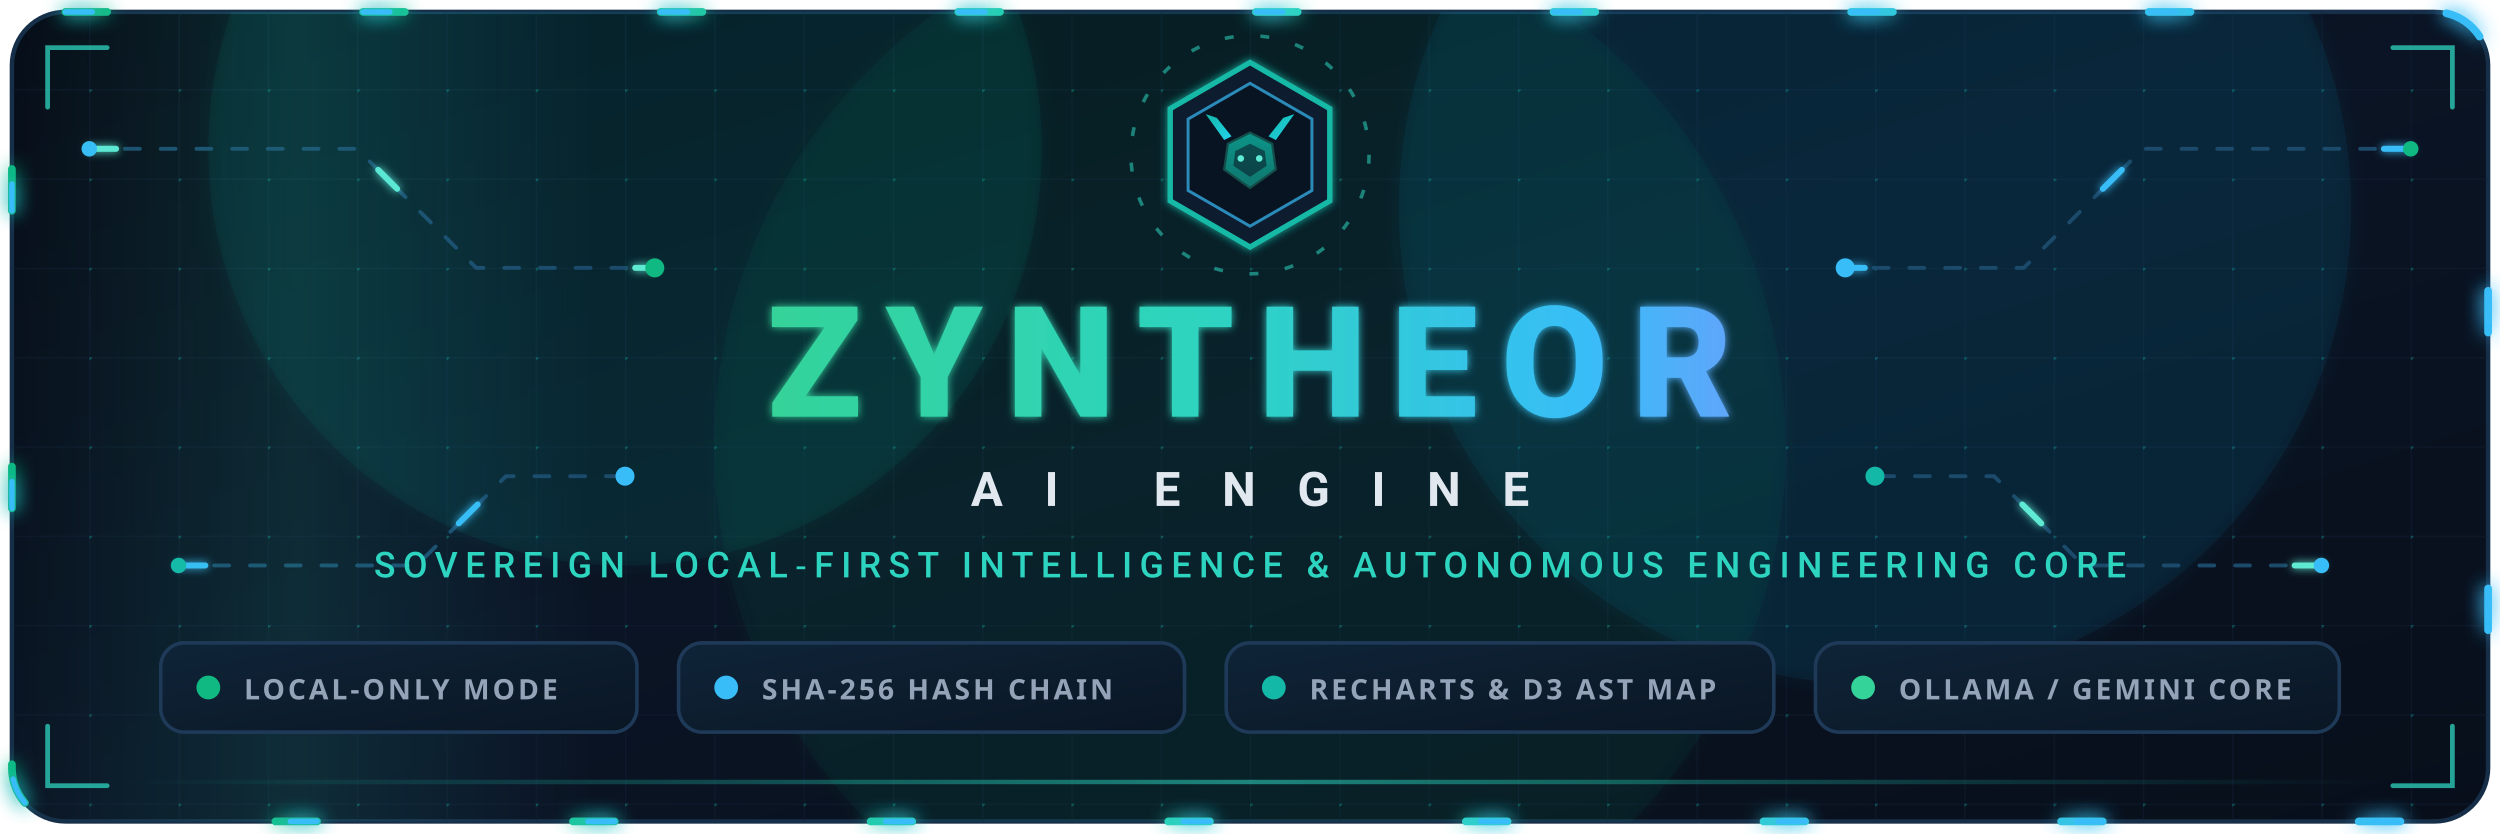
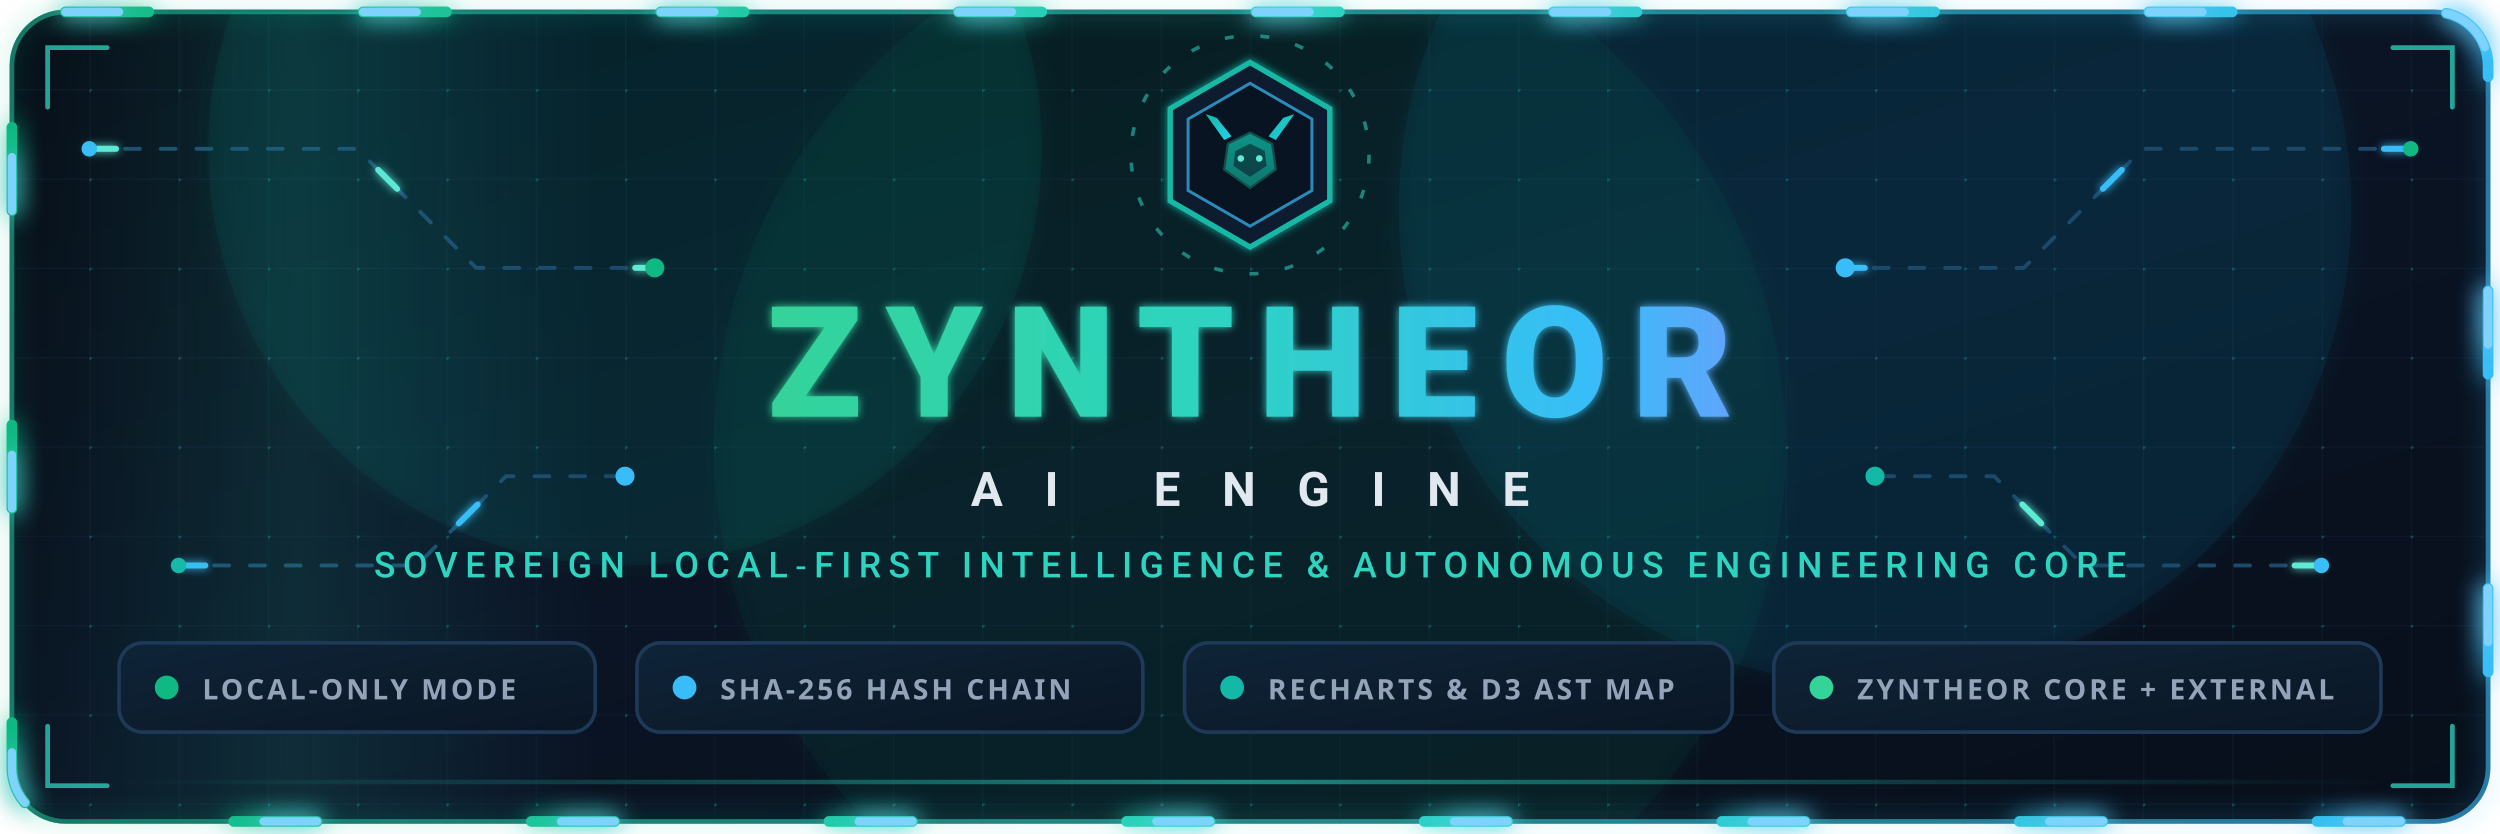
<svg xmlns="http://www.w3.org/2000/svg" viewBox="0 0 840 280" width="840" height="280" role="img" aria-label="ZYNTHEOR AI ENGINE - Sovereign Local-First Intelligence &amp; Autonomous Engineering Core">
  <defs>
    <linearGradient id="hd-bg" x1="0" y1="0" x2="1" y2="1">
      <stop offset="0" stop-color="#060C16" />
      <stop offset="0.5" stop-color="#0A1424" />
      <stop offset="1" stop-color="#080F1B" />
    </linearGradient>
    <linearGradient id="hd-laser" x1="0" y1="0" x2="1" y2="0">
      <stop offset="0" stop-color="#10B981" />
      <stop offset="0.5" stop-color="#2DD4BF" />
      <stop offset="1" stop-color="#38BDF8" />
    </linearGradient>
    <linearGradient id="hd-title" x1="0" y1="0" x2="1" y2="0">
      <stop offset="0" stop-color="#34D399" />
      <stop offset="0.45" stop-color="#2DD4BF" />
      <stop offset="0.85" stop-color="#38BDF8" />
      <stop offset="1" stop-color="#60A5FA" />
    </linearGradient>
    <linearGradient id="hd-badge" x1="0" y1="0" x2="1" y2="1">
      <stop offset="0" stop-color="#0F2438" />
      <stop offset="1" stop-color="#0A1624" />
    </linearGradient>
    <linearGradient id="hd-beam" x1="0" y1="0" x2="1" y2="0">
      <stop offset="0" stop-color="#2DD4BF" stop-opacity="0" />
      <stop offset="0.5" stop-color="#2DD4BF" stop-opacity="0.13" />
      <stop offset="1" stop-color="#38BDF8" stop-opacity="0" />
    </linearGradient>
    <linearGradient id="hd-rule" x1="0" y1="0" x2="1" y2="0">
      <stop offset="0" stop-color="#14B8A6" stop-opacity="0" />
      <stop offset="0.5" stop-color="#2DD4BF" stop-opacity="0.8" />
      <stop offset="1" stop-color="#14B8A6" stop-opacity="0" />
    </linearGradient>
    <linearGradient id="bf-horn" x1="0" y1="0" x2="1" y2="1">
      <stop offset="0" stop-color="#14B8A6" />
      <stop offset="1" stop-color="#22D3EE" />
    </linearGradient>
    <linearGradient id="bf-body" x1="0" y1="0" x2="0" y2="1">
      <stop offset="0" stop-color="#0D9488" />
      <stop offset="1" stop-color="#0F766E" />
    </linearGradient>
    <pattern id="hd-grid" width="30" height="30" patternUnits="userSpaceOnUse">
      <path d="M 30 0 L 0 0 0 30" fill="none" stroke="#132338" stroke-width="0.8" stroke-opacity="0.45" />
      <circle cx="0" cy="0" r="1" fill="#14B8A6" fill-opacity="0.3" />
    </pattern>
    <filter id="hd-glow" filterUnits="userSpaceOnUse" x="-20" y="-20" width="880" height="320">
-       <feGaussianBlur stdDeviation="3" result="b" />
+       <feGaussianBlur stdDeviation="4" result="b" />
      <feMerge>
        <feMergeNode in="b" />
        <feMergeNode in="SourceGraphic" />
      </feMerge>
    </filter>
    <filter id="hd-soft" x="-20%" y="-20%" width="140%" height="140%">
      <feGaussianBlur stdDeviation="1.5" result="b" />
      <feMerge>
        <feMergeNode in="b" />
        <feMergeNode in="SourceGraphic" />
      </feMerge>
    </filter>
    <clipPath id="hd-clip">
      <rect x="4" y="4" width="832" height="272" rx="18" />
    </clipPath>
  </defs>
  <style>
    @keyframes lz   { from { stroke-dashoffset: 100; } to { stroke-dashoffset: 0; } }
    @keyframes lzr  { from { stroke-dashoffset: 0; }   to { stroke-dashoffset: 100; } }
    @keyframes flow { to { stroke-dashoffset: -24; } }
    @keyframes beam { from { transform: translateX(-220px); } to { transform: translateX(1060px); } }
    @keyframes spin { to { transform: rotate(360deg); } }
    @keyframes blink { 0%,100% { opacity: .35; } 50% { opacity: 1; } }
    @keyframes pulse { 0%,100% { transform: scale(.94); opacity: .85; } 50% { transform: scale(1.06); opacity: 1; } }
-     .lz   { stroke-dasharray: 14 86; animation: lz 6s linear infinite; }
-     .lzr  { stroke-dasharray: 9 91;  animation: lzr 8s linear infinite; }
+     .lz   { stroke-dasharray: 28 72; animation: lz 6s linear infinite; }
+     .lzr  { stroke-dasharray: 18 82; animation: lzr 8s linear infinite; }
    .flow { stroke-dasharray: 5 7;   animation: flow 1.4s linear infinite; }
    .run  { stroke-dasharray: 9 91;  animation: lz 4.2s linear infinite; }
    .beam { animation: beam 9s linear infinite; }
    .spin { transform-box: fill-box; transform-origin: center; animation: spin 18s linear infinite; }
    .blink{ animation: blink 2.8s ease-in-out infinite; }
    .pulse{ transform-box: fill-box; transform-origin: center; animation: pulse 3s ease-in-out infinite; }
    @media (prefers-reduced-motion: reduce) {
      .lz,.lzr,.flow,.run,.beam,.spin,.blink,.pulse { animation: none; }
      .beam { opacity: 0; }
    }
  </style>
  <rect x="4" y="4" width="832" height="272" rx="18" fill="url(#hd-bg)" stroke="#162E48" stroke-width="1.5" />
  <g clip-path="url(#hd-clip)">
    <rect x="4" y="4" width="832" height="272" fill="url(#hd-grid)" />
    <circle cx="210" cy="50" r="140" fill="#14B8A6" fill-opacity="0.07" filter="url(#hd-glow)" />
    <circle cx="630" cy="70" r="160" fill="#38BDF8" fill-opacity="0.06" filter="url(#hd-glow)" />
    <circle cx="420" cy="150" r="180" fill="#10B981" fill-opacity="0.045" filter="url(#hd-glow)" />
    <g fill="none" stroke-linecap="round">
      <path d="M 30 50 L 120 50 L 160 90 L 220 90" stroke="#1B4A6B" stroke-width="1.3" class="flow" />
      <path d="M 30 50 L 120 50 L 160 90 L 220 90" pathLength="100" stroke="#5EEAD4" stroke-width="2" class="run" filter="url(#hd-soft)" />
      <path d="M 60 190 L 140 190 L 170 160 L 210 160" stroke="#1B4A6B" stroke-width="1.3" class="flow" />
      <path d="M 60 190 L 140 190 L 170 160 L 210 160" pathLength="100" stroke="#38BDF8" stroke-width="2" class="run" style="animation-delay:-1.6s" filter="url(#hd-soft)" />
      <path d="M 810 50 L 720 50 L 680 90 L 620 90" stroke="#1B4A6B" stroke-width="1.3" class="flow" />
      <path d="M 810 50 L 720 50 L 680 90 L 620 90" pathLength="100" stroke="#38BDF8" stroke-width="2" class="run" style="animation-delay:-2.4s" filter="url(#hd-soft)" />
      <path d="M 780 190 L 700 190 L 670 160 L 630 160" stroke="#1B4A6B" stroke-width="1.3" class="flow" />
      <path d="M 780 190 L 700 190 L 670 160 L 630 160" pathLength="100" stroke="#5EEAD4" stroke-width="2" class="run" style="animation-delay:-0.8s" filter="url(#hd-soft)" />
    </g>
    <circle cx="30" cy="50" r="2.6" fill="#38BDF8" />
    <circle cx="60" cy="190" r="2.6" fill="#14B8A6" />
    <circle cx="810" cy="50" r="2.6" fill="#10B981" />
    <circle cx="780" cy="190" r="2.6" fill="#38BDF8" />
    <circle cx="220" cy="90" r="3.2" fill="#10B981" class="blink" />
    <circle cx="210" cy="160" r="3.2" fill="#38BDF8" class="blink" style="animation-delay:-1s" />
    <circle cx="620" cy="90" r="3.2" fill="#38BDF8" class="blink" style="animation-delay:-2s" />
    <circle cx="630" cy="160" r="3.2" fill="#14B8A6" class="blink" style="animation-delay:-0.5s" />
    <rect class="beam" x="0" y="4" width="200" height="272" fill="url(#hd-beam)" />
    <rect x="40" y="262" width="760" height="1.5" fill="url(#hd-rule)" opacity="0.7" />
  </g>
  <g fill="none" stroke="#2DD4BF" stroke-width="1.6" stroke-linecap="round" opacity="0.75">
    <path d="M 16 36 V 16 H 36" />
    <path d="M 804 16 H 824 V 36" />
    <path d="M 16 244 V 264 H 36" />
    <path d="M 824 244 V 264 H 804" />
  </g>
  <g transform="translate(420, 52)">
    <circle r="40" fill="none" stroke="#2DD4BF" stroke-opacity="0.55" stroke-width="1.2" stroke-dasharray="3 9" class="spin" />
    <polygon points="0,-31 26.8,-15.5 26.8,15.5 0,31 -26.8,15.5 -26.8,-15.5" fill="#0C1B2E" stroke="#14B8A6" stroke-width="1.8" filter="url(#hd-soft)" />
    <polygon points="0,-24 20.8,-12 20.8,12 0,24 -20.8,12 -20.8,-12" fill="#081422" stroke="#38BDF8" stroke-opacity="0.7" stroke-width="1" />
    <g class="pulse">
      <g transform="scale(0.62) translate(-32,-30)">
        <path d="M18 22 L8 8 L14 10 L22 20 Z" fill="url(#bf-horn)" />
        <path d="M46 22 L56 8 L50 10 L42 20 Z" fill="url(#bf-horn)" />
        <path d="M20 24 L32 18 L44 24 L46 38 L32 48 L18 38 Z" fill="url(#bf-body)" stroke="#134E4A" stroke-width="1.2" />
        <path d="M24 28 L32 24 L40 28 L41 36 L32 42 L23 36 Z" fill="#0A1624" opacity="0.55" />
        <circle cx="27" cy="32" r="1.8" fill="#5EEAD4" />
        <circle cx="37" cy="32" r="1.8" fill="#5EEAD4" />
      </g>
    </g>
  </g>
  <text x="420" y="140" text-anchor="middle" font-family="'Noto Sans Thai','Segoe UI',-apple-system,BlinkMacSystemFont,Roboto,sans-serif" font-size="52" font-weight="900" letter-spacing="8" fill="url(#hd-title)" filter="url(#hd-soft)">ZYNTHEOR</text>
  <text x="420" y="170" text-anchor="middle" font-family="'Noto Sans Thai','Segoe UI',-apple-system,BlinkMacSystemFont,Roboto,sans-serif" font-size="16" font-weight="700" letter-spacing="14" fill="#E2E8F0">AI ENGINE</text>
  <text x="420" y="194" text-anchor="middle" font-family="'Noto Sans Thai','Segoe UI',-apple-system,BlinkMacSystemFont,Roboto,sans-serif" font-size="12" font-weight="500" letter-spacing="2.5" fill="#2DD4BF">SOVEREIGN LOCAL-FIRST INTELLIGENCE &amp; AUTONOMOUS ENGINEERING CORE</text>
-   <g transform="translate(54, 216)">
+   <g transform="translate(40, 216)">
    <g transform="translate(0, 0)">
      <rect x="0" y="0" width="160" height="30" rx="8" fill="url(#hd-badge)" stroke="#1E3A58" stroke-width="1.2" />
      <circle cx="16" cy="15" r="4" fill="#10B981" class="blink" style="animation-delay:0s" />
      <text x="28" y="19" font-family="'Segoe UI','Noto Sans Thai',sans-serif" font-size="9.5" font-weight="700" letter-spacing="1" fill="#94A3B8">LOCAL-ONLY MODE</text>
    </g>
    <g transform="translate(174, 0)">
      <rect x="0" y="0" width="170" height="30" rx="8" fill="url(#hd-badge)" stroke="#1E3A58" stroke-width="1.2" />
      <circle cx="16" cy="15" r="4" fill="#38BDF8" class="blink" style="animation-delay:-0.7s" />
      <text x="28" y="19" font-family="'Segoe UI','Noto Sans Thai',sans-serif" font-size="9.5" font-weight="700" letter-spacing="1" fill="#94A3B8">SHA-256 HASH CHAIN</text>
    </g>
    <g transform="translate(358, 0)">
      <rect x="0" y="0" width="184" height="30" rx="8" fill="url(#hd-badge)" stroke="#1E3A58" stroke-width="1.2" />
      <circle cx="16" cy="15" r="4" fill="#14B8A6" class="blink" style="animation-delay:-1.4s" />
      <text x="28" y="19" font-family="'Segoe UI','Noto Sans Thai',sans-serif" font-size="9.5" font-weight="700" letter-spacing="1" fill="#94A3B8">RECHARTS &amp; D3 AST MAP</text>
    </g>
    <g transform="translate(556, 0)">
-       <rect x="0" y="0" width="176" height="30" rx="8" fill="url(#hd-badge)" stroke="#1E3A58" stroke-width="1.2" />
+       <rect x="0" y="0" width="204" height="30" rx="8" fill="url(#hd-badge)" stroke="#1E3A58" stroke-width="1.2" />
      <circle cx="16" cy="15" r="4" fill="#34D399" class="blink" style="animation-delay:-2.1s" />
-       <text x="28" y="19" font-family="'Segoe UI','Noto Sans Thai',sans-serif" font-size="9.5" font-weight="700" letter-spacing="1" fill="#94A3B8">OLLAMA / GEMINI CORE</text>
+       <text x="28" y="19" font-family="'Segoe UI','Noto Sans Thai',sans-serif" font-size="9.5" font-weight="700" letter-spacing="1" fill="#94A3B8">ZYNTHEOR CORE + EXTERNAL</text>
    </g>
  </g>
-   <rect x="4" y="4" width="832" height="272" rx="18" fill="none" stroke="url(#hd-laser)" stroke-width="2.6" stroke-linecap="round" pathLength="100" class="lz" filter="url(#hd-glow)" />
-   <rect x="4" y="4" width="832" height="272" rx="18" fill="none" stroke="#38BDF8" stroke-width="1.8" stroke-linecap="round" pathLength="100" class="lzr" filter="url(#hd-glow)" />
+   <rect x="4" y="4" width="832" height="272" rx="18" fill="none" stroke="url(#hd-laser)" stroke-width="1.6" stroke-opacity="0.5" filter="url(#hd-glow)" />
+   <rect x="4" y="4" width="832" height="272" rx="18" fill="none" stroke="url(#hd-laser)" stroke-width="3.6" stroke-linecap="round" pathLength="100" class="lz" filter="url(#hd-glow)" />
+   <rect x="4" y="4" width="832" height="272" rx="18" fill="none" stroke="#7DD3FC" stroke-width="2.8" stroke-linecap="round" pathLength="100" class="lzr" filter="url(#hd-glow)" />
</svg>
